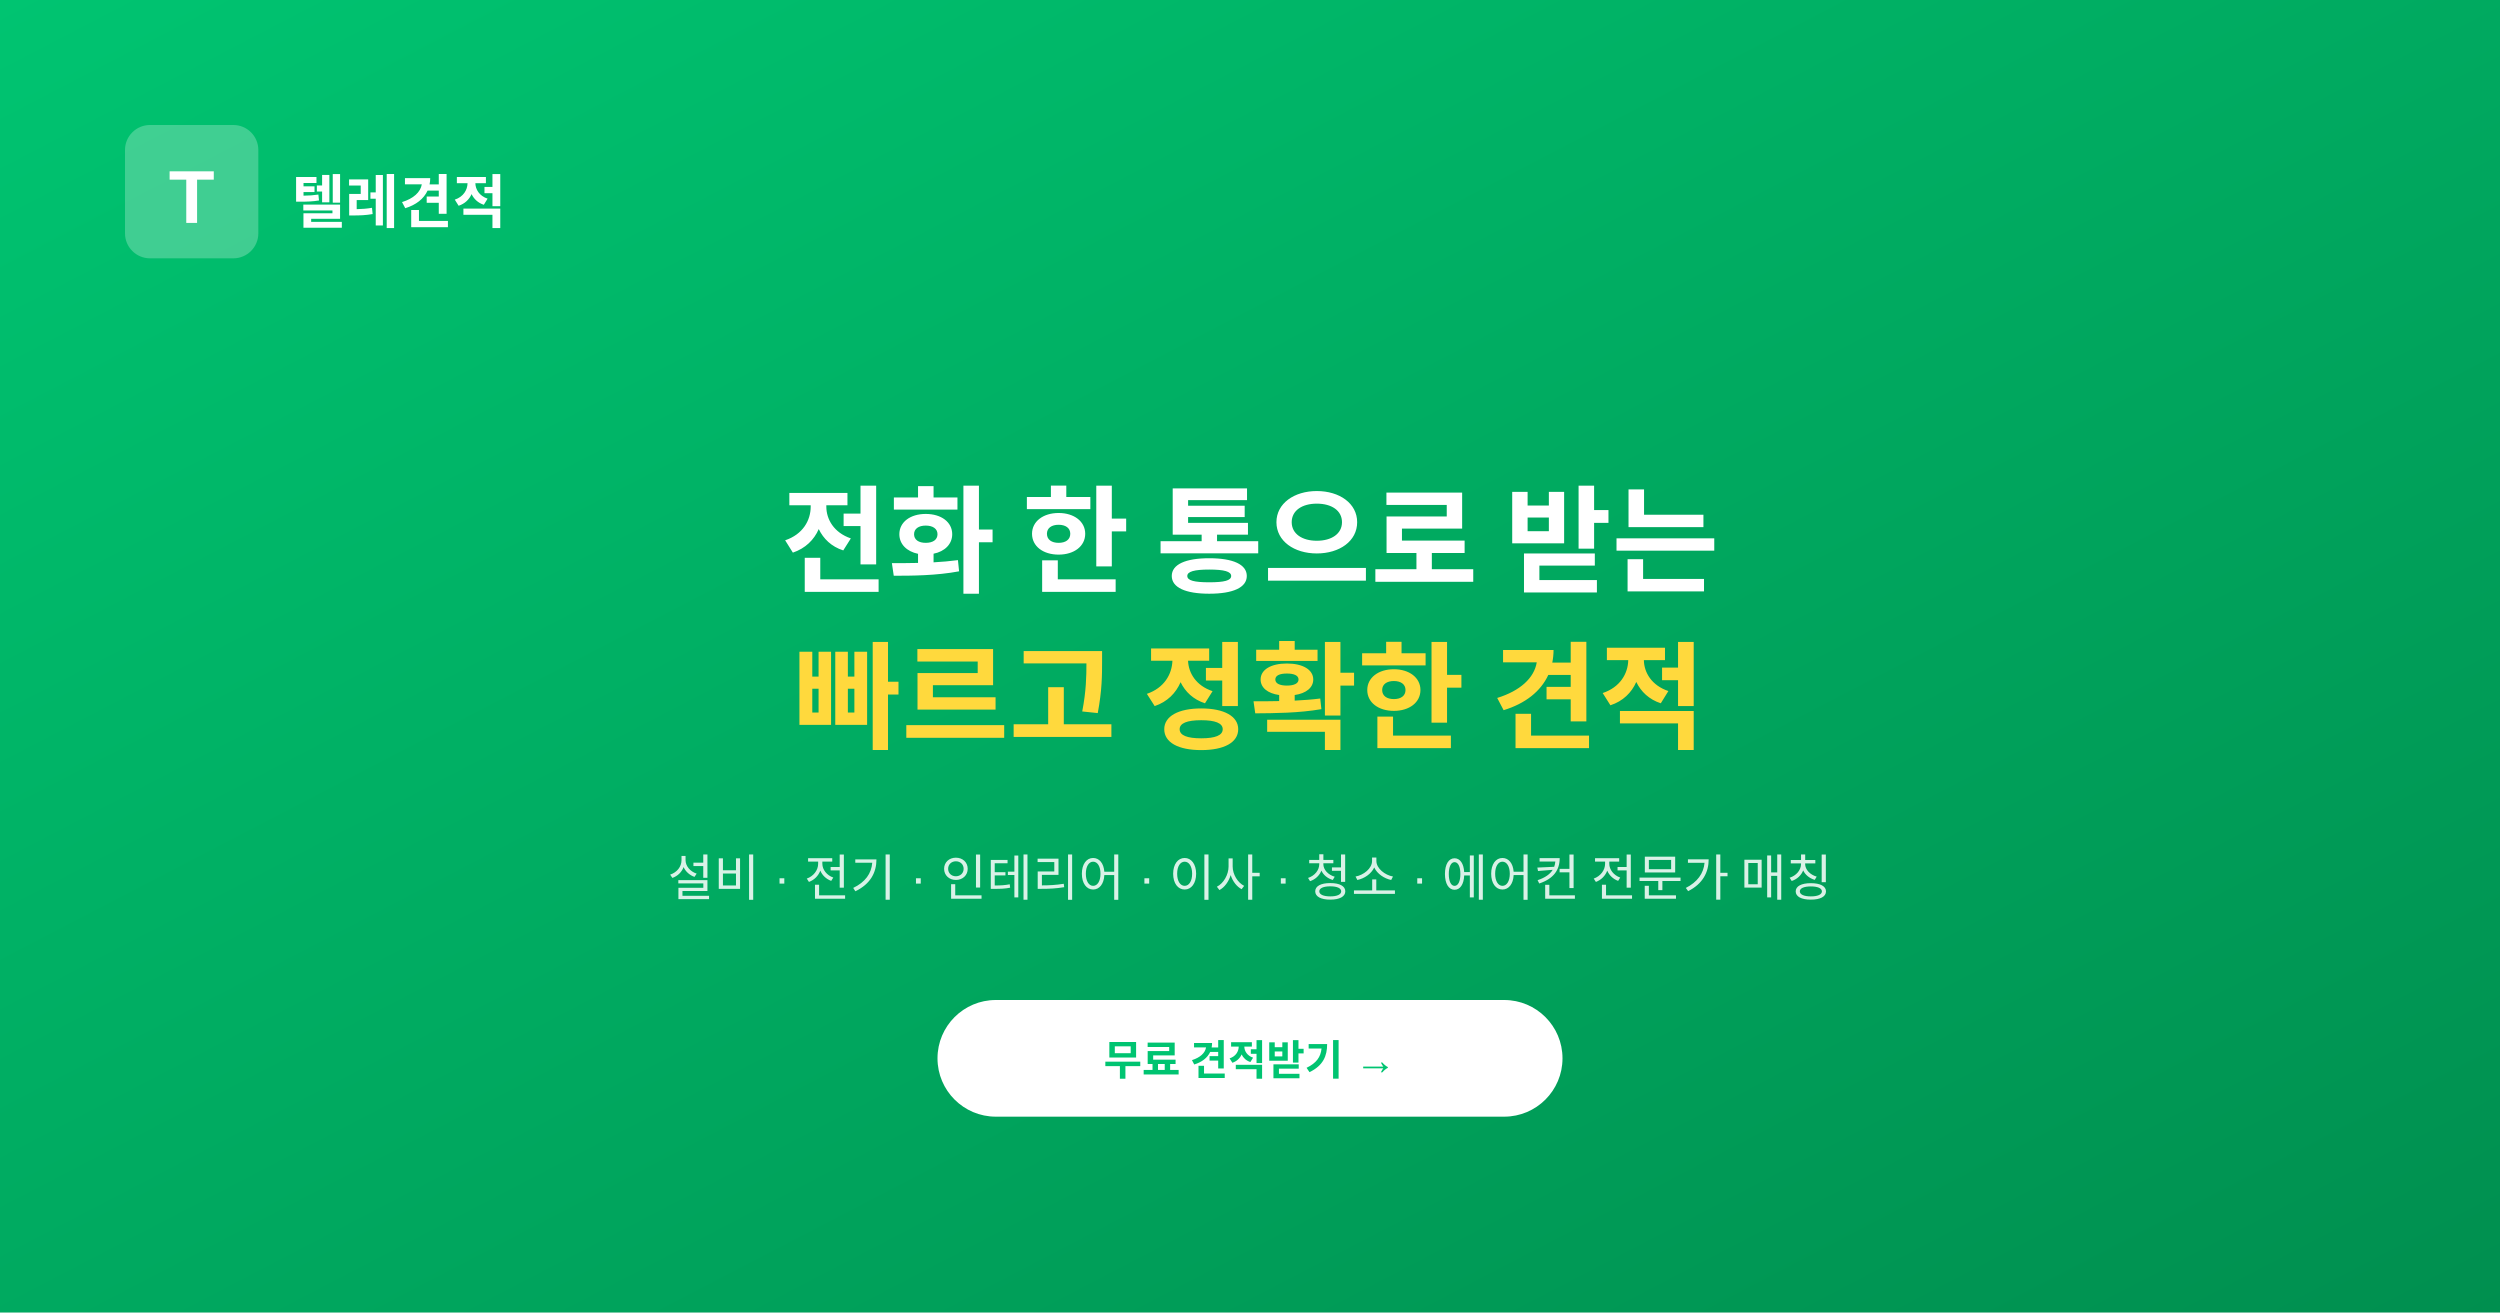
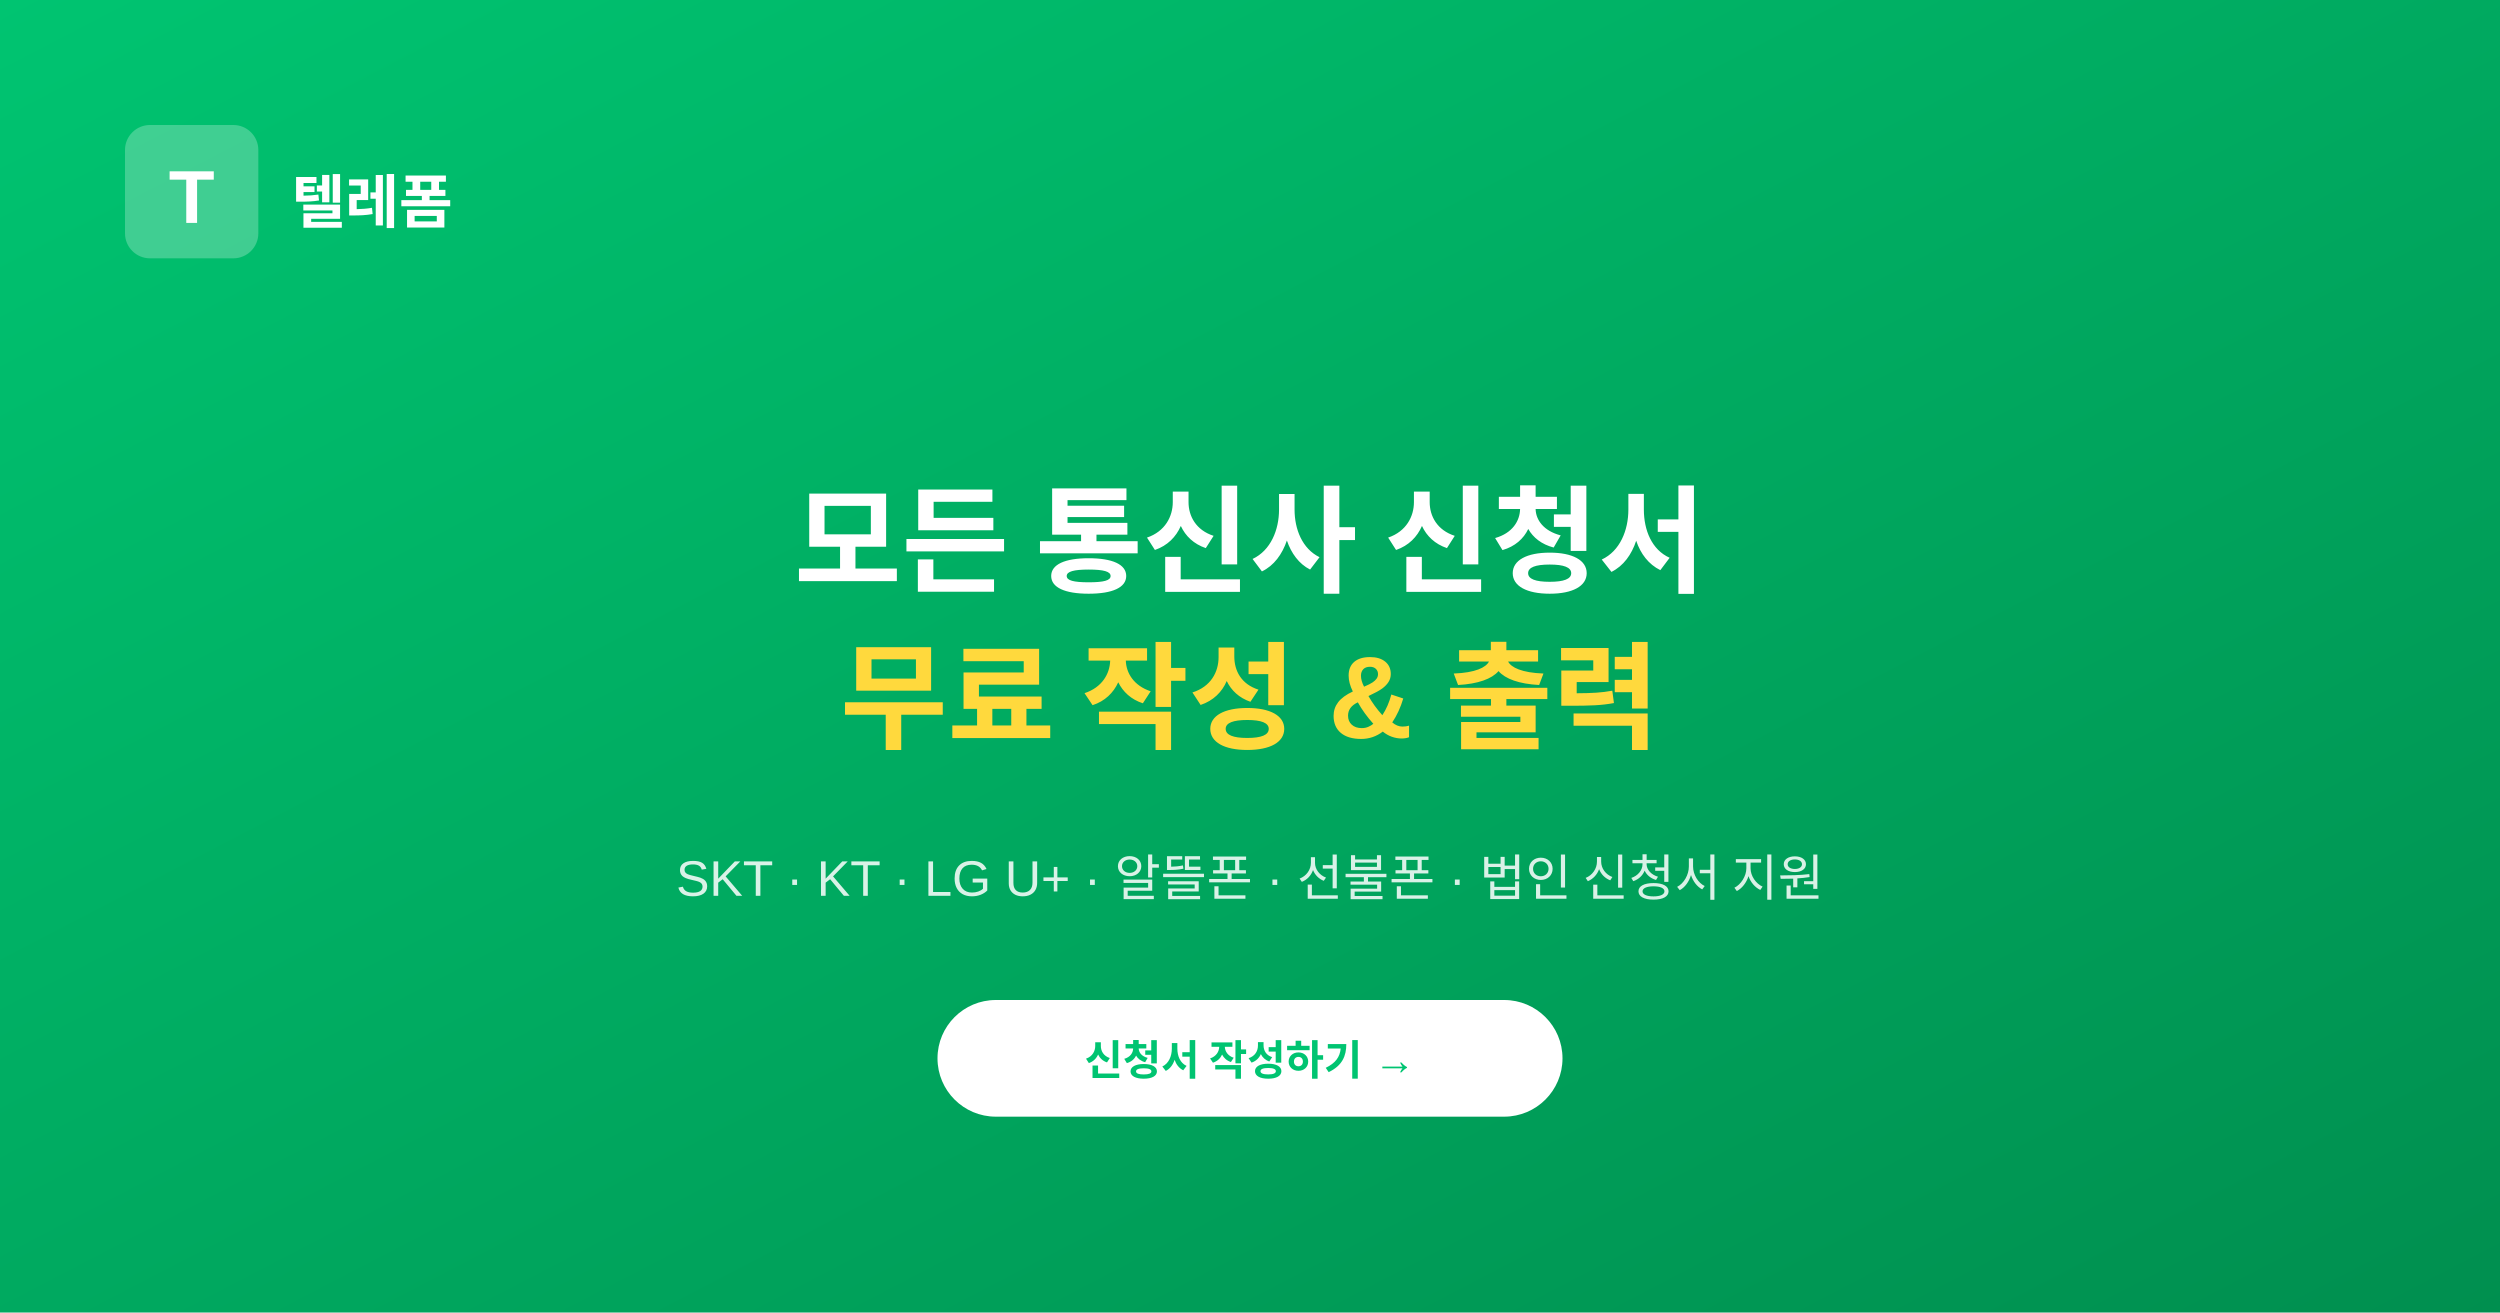
<svg xmlns="http://www.w3.org/2000/svg" width="1200" height="630">
  <defs>
    <linearGradient id="bg" x1="0%" y1="0%" x2="100%" y2="100%">
      <stop offset="0%" style="stop-color:#00C471" />
      <stop offset="100%" style="stop-color:#008F4F" />
    </linearGradient>
  </defs>
  <rect width="1200" height="630" fill="url(#bg)" />
  <rect x="60" y="60" width="64" height="64" rx="12" fill="rgba(255,255,255,0.25)" />
  <text x="92" y="107" font-family="Arial,sans-serif" font-size="36" font-weight="800" fill="white" text-anchor="middle">T</text>
-   <text x="140" y="107" font-family="Arial,sans-serif" font-size="28" font-weight="700" fill="white">텔레견적</text>
-   <text x="600" y="280" font-family="Arial,sans-serif" font-size="56" font-weight="800" fill="white" text-anchor="middle">전화 한 통으로 받는</text>
-   <text x="600" y="355" font-family="Arial,sans-serif" font-size="56" font-weight="800" fill="#FFD93D" text-anchor="middle">빠르고 정확한 견적</text>
-   <text x="600" y="430" font-family="Arial,sans-serif" font-size="24" fill="rgba(255,255,255,0.85)" text-anchor="middle">설비 · 전기 · 인테리어 · 이사 · 청소 · 에어컨 전문가 매칭</text>
+   <text x="140" y="107" font-family="Arial,sans-serif" font-size="28" font-weight="700" fill="white">텔레폼</text>
+   <text x="600" y="280" font-family="Arial,sans-serif" font-size="56" font-weight="800" fill="white" text-anchor="middle">모든 통신사 신청서</text>
+   <text x="600" y="355" font-family="Arial,sans-serif" font-size="56" font-weight="800" fill="#FFD93D" text-anchor="middle">무료 작성 &amp; 출력</text>
+   <text x="600" y="430" font-family="Arial,sans-serif" font-size="24" fill="rgba(255,255,255,0.85)" text-anchor="middle">SKT · KT · LG U+ · 알뜰폰 · 선불폰 · 법인 신청서 지원</text>
  <rect x="450" y="480" width="300" height="56" rx="28" fill="white" />
-   <text x="600" y="516" font-family="Arial,sans-serif" font-size="20" font-weight="700" fill="#00C471" text-anchor="middle">무료 견적받기 →</text>
+   <text x="600" y="516" font-family="Arial,sans-serif" font-size="20" font-weight="700" fill="#00C471" text-anchor="middle">신청서 작성하기 →</text>
</svg>
